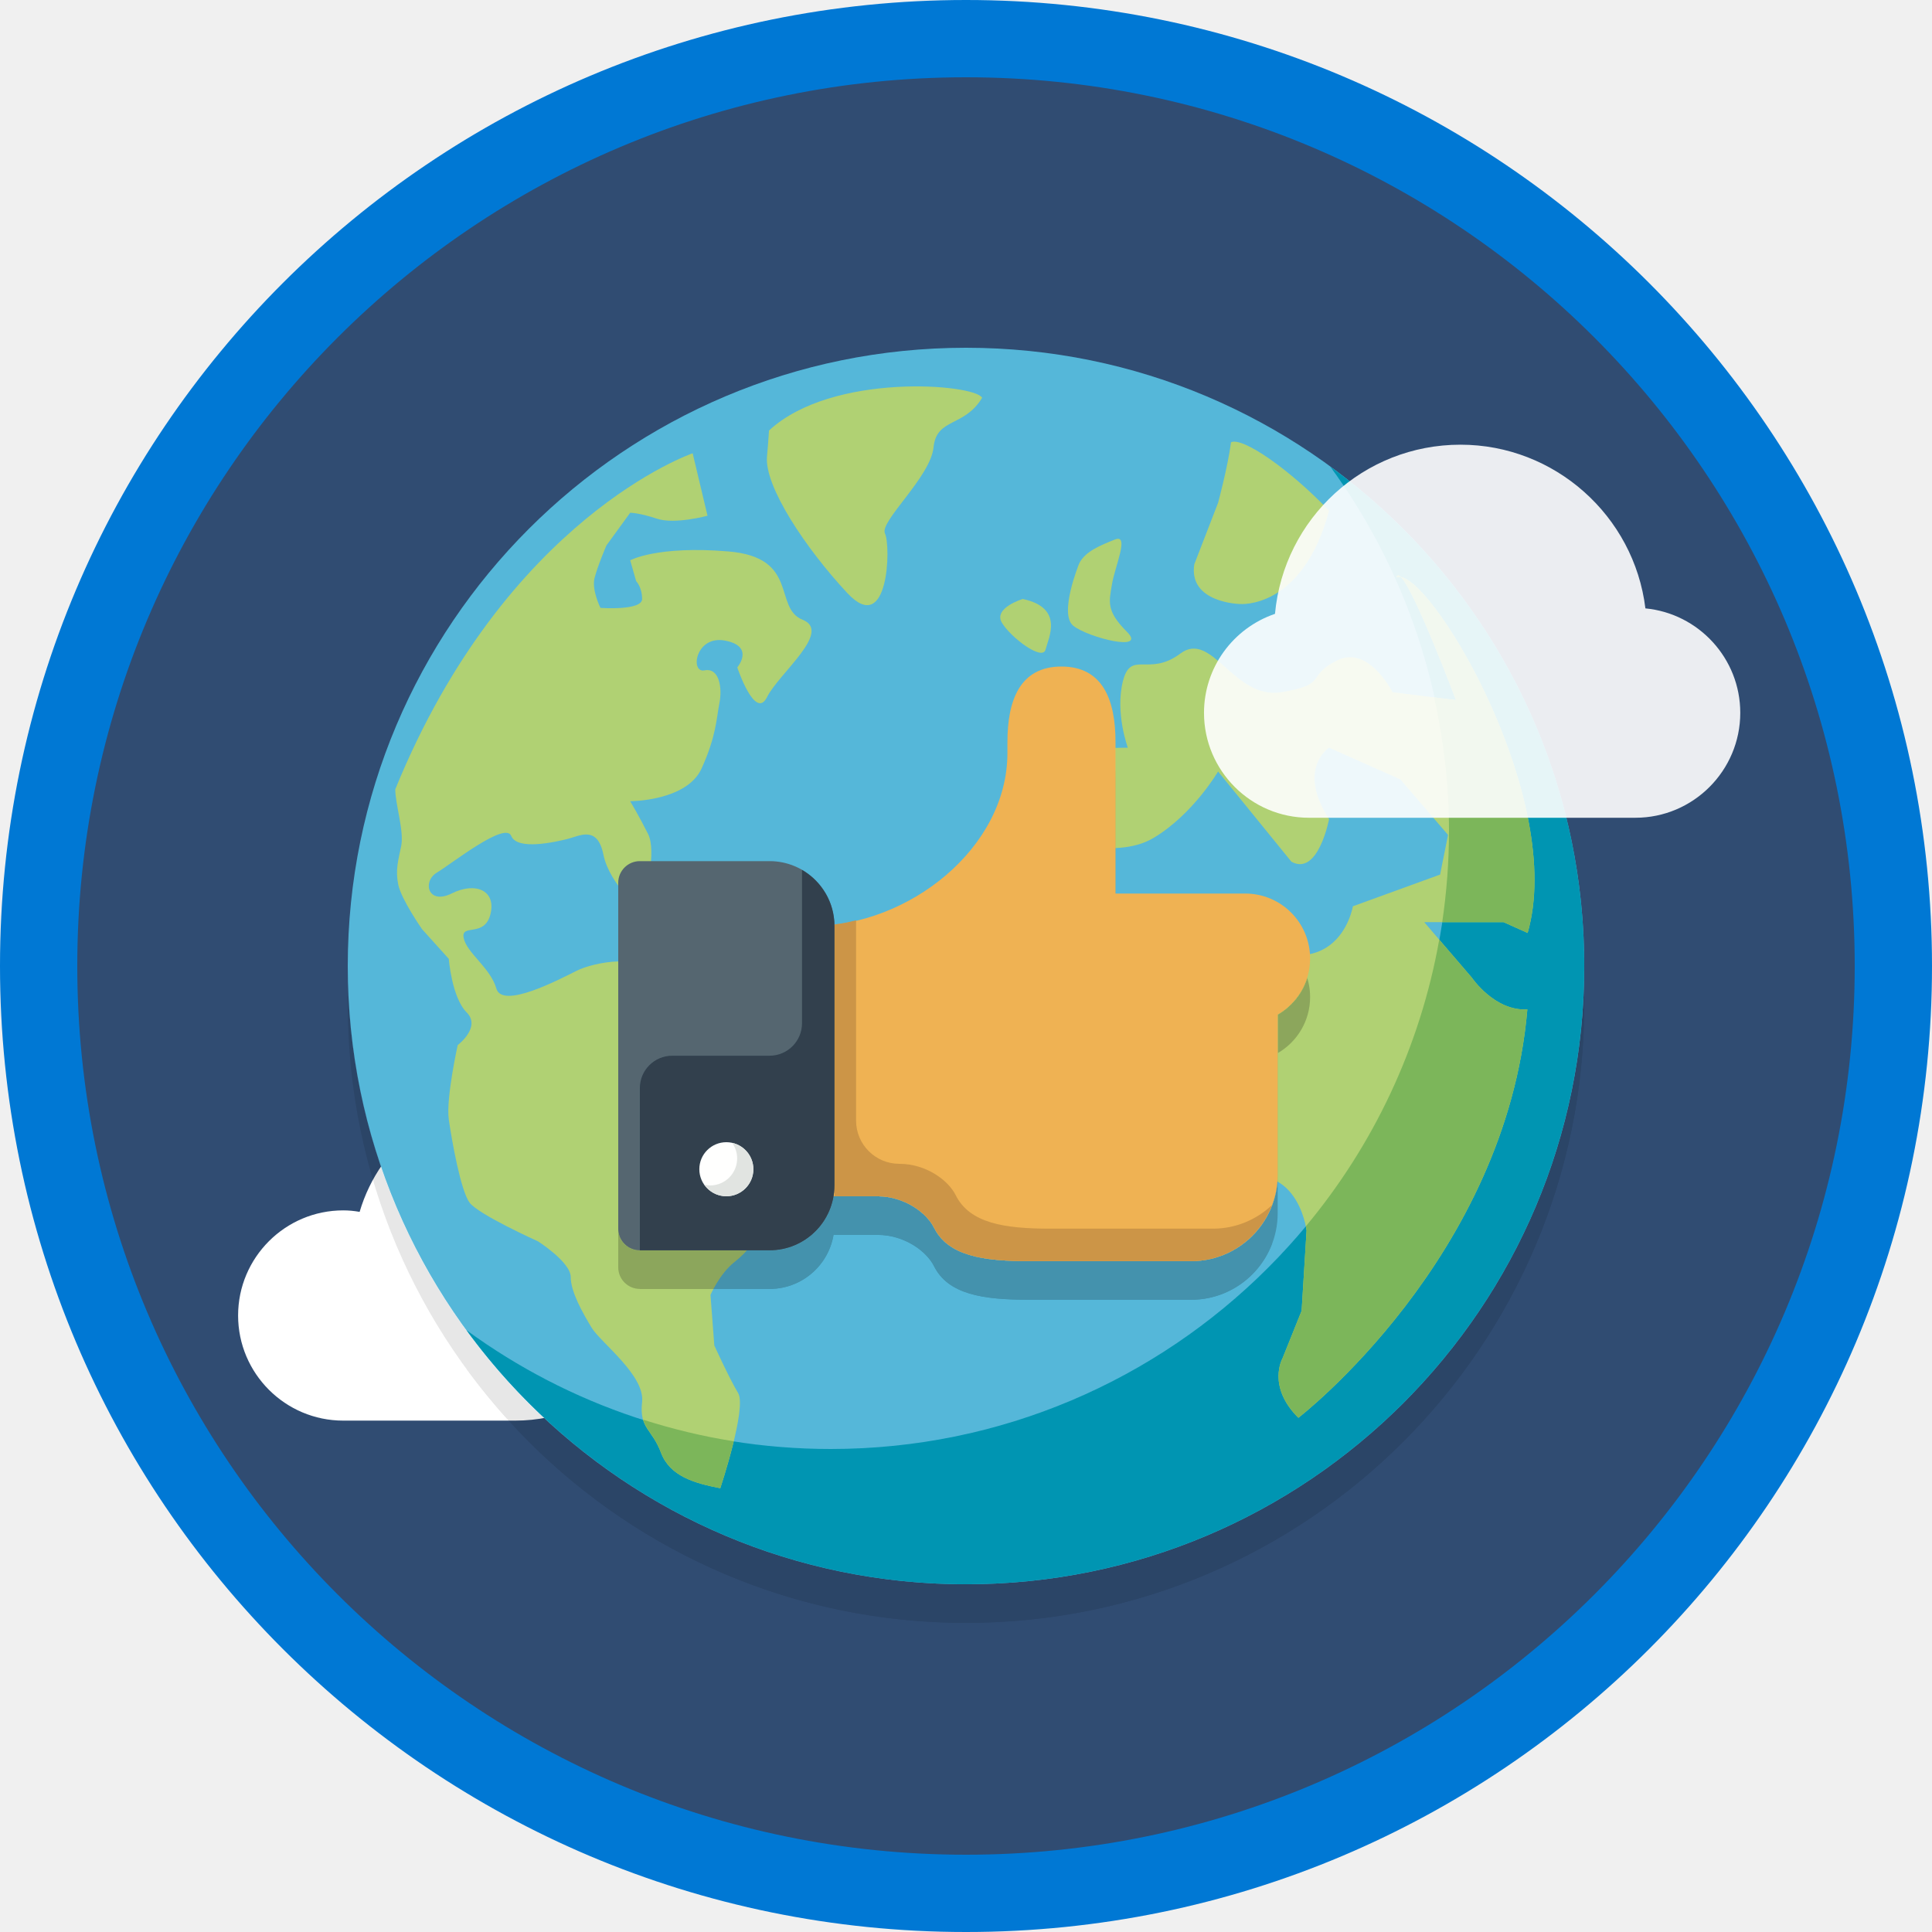
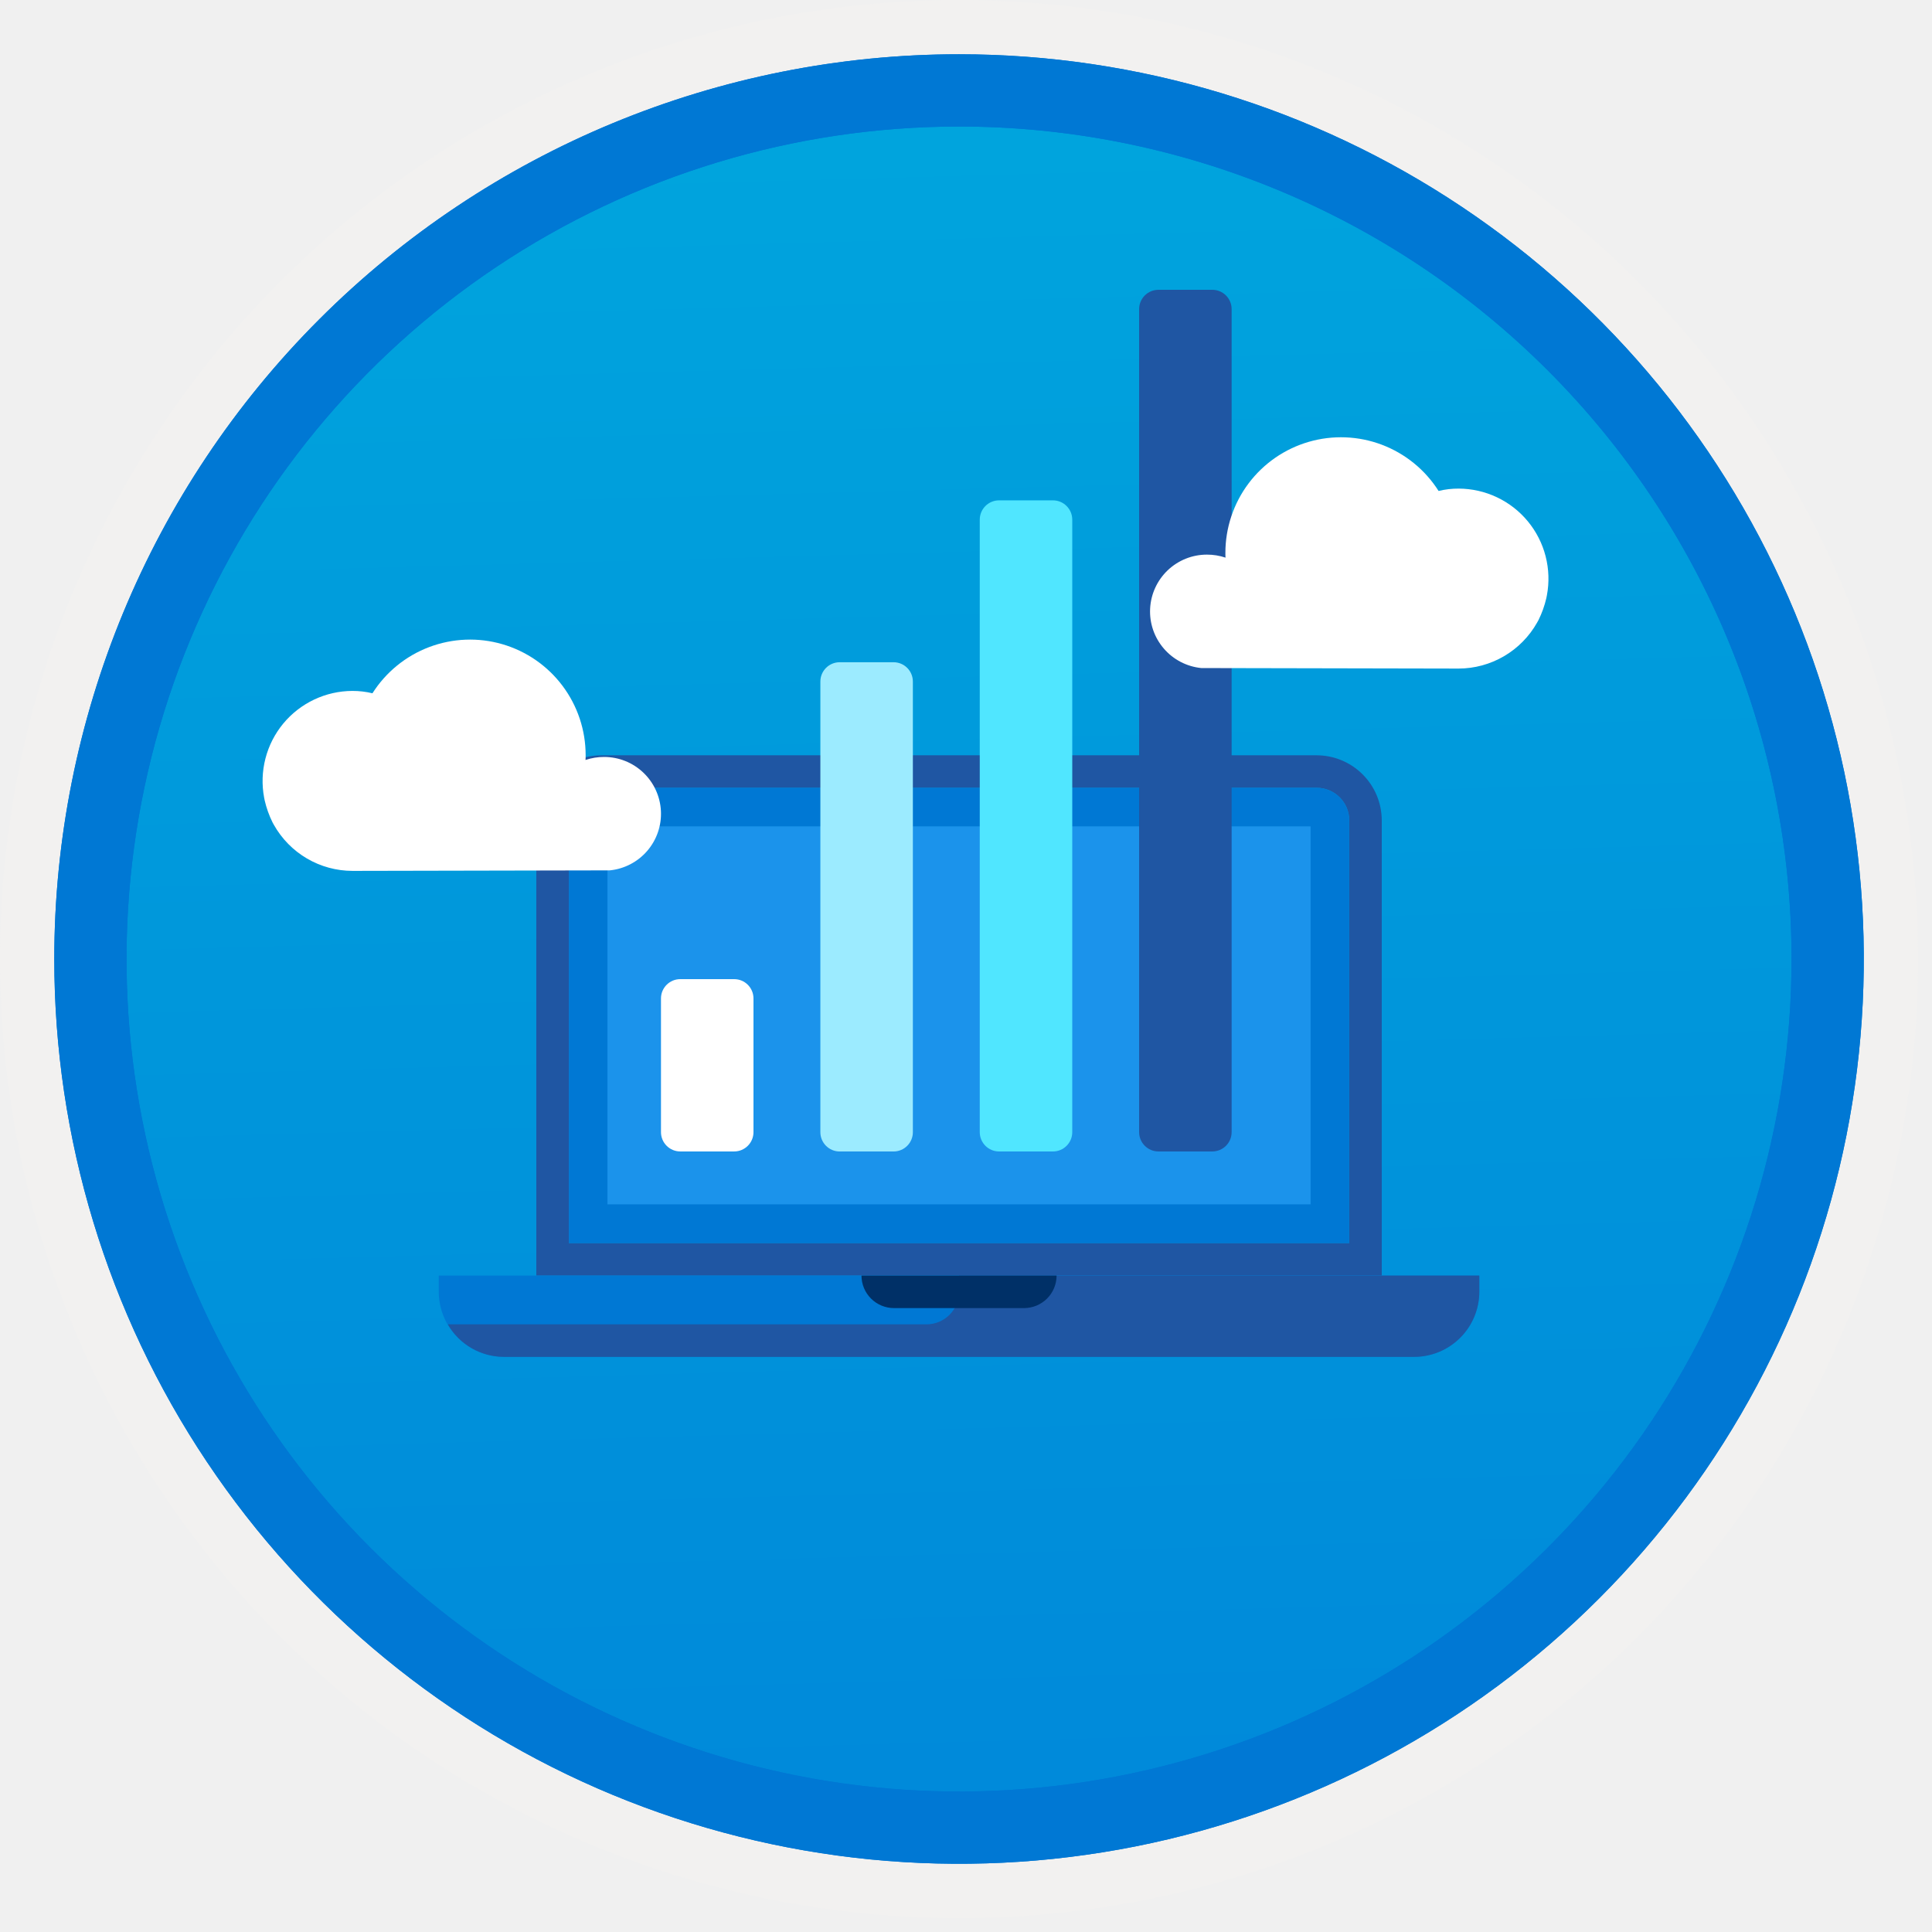
- <svg xmlns="http://www.w3.org/2000/svg" xmlns:xlink="http://www.w3.org/1999/xlink" width="100px" height="100px" viewBox="0 0 100 100" version="1.1">
+ <svg xmlns="http://www.w3.org/2000/svg" width="100" height="100" viewBox="0 0 100 100" fill="none">
+   <g clip-path="url(#clip0)">
+     <path d="M49.64 96.448C40.382 96.448 31.332 93.703 23.634 88.559C15.936 83.416 9.936 76.105 6.393 67.552C2.85 58.998 1.923 49.586 3.73 40.506C5.536 31.426 9.994 23.085 16.54 16.538C23.087 9.992 31.428 5.534 40.508 3.728C49.588 1.921 59 2.848 67.553 6.391C76.107 9.934 83.418 15.934 88.561 23.632C93.705 31.33 96.45 40.38 96.45 49.638C96.451 55.785 95.24 61.873 92.888 67.552C90.535 73.231 87.088 78.392 82.741 82.739C78.394 87.086 73.234 90.534 67.554 92.886C61.875 95.238 55.787 96.449 49.64 96.448V96.448Z" fill="url(#paint0_linear)" />
+     <path fill-rule="evenodd" clip-rule="evenodd" d="M95.54 49.64C95.54 58.718 92.848 67.593 87.805 75.141C82.761 82.689 75.592 88.572 67.205 92.046C58.818 95.52 49.589 96.429 40.685 94.658C31.782 92.887 23.603 88.515 17.184 82.096C10.765 75.677 6.393 67.498 4.622 58.595C2.851 49.691 3.76 40.462 7.234 32.075C10.708 23.688 16.591 16.519 24.139 11.476C31.688 6.432 40.562 3.74 49.64 3.74C55.668 3.74 61.636 4.927 67.205 7.234C72.774 9.541 77.834 12.921 82.096 17.184C86.359 21.446 89.739 26.506 92.046 32.075C94.353 37.644 95.54 43.612 95.54 49.64V49.64ZM49.64 3.62732e-07C59.458 3.62732e-07 69.055 2.911 77.219 8.366C85.382 13.82 91.744 21.573 95.501 30.644C99.258 39.714 100.242 49.695 98.326 59.324C96.411 68.954 91.683 77.799 84.741 84.741C77.799 91.683 68.954 96.411 59.324 98.326C49.695 100.242 39.714 99.258 30.644 95.501C21.573 91.744 13.82 85.382 8.366 77.219C2.911 69.055 3.62732e-07 59.458 3.62732e-07 49.64C-0.001 43.121 1.283 36.666 3.777 30.643C6.271 24.62 9.928 19.147 14.537 14.537C19.147 9.928 24.62 6.271 30.643 3.777C36.666 1.283 43.121 -0.001 49.64 3.62732e-07V3.62732e-07Z" fill="#F2F1F0" />
+     <path fill-rule="evenodd" clip-rule="evenodd" d="M92.73 49.639C92.73 58.161 90.202 66.492 85.468 73.578C80.733 80.664 74.003 86.187 66.129 89.449C58.256 92.71 49.592 93.563 41.233 91.901C32.874 90.238 25.197 86.134 19.17 80.108C13.144 74.082 9.04 66.404 7.378 58.045C5.715 49.686 6.568 41.023 9.83 33.149C13.091 25.275 18.614 18.545 25.7 13.811C32.786 9.076 41.117 6.549 49.64 6.549C55.298 6.548 60.902 7.663 66.13 9.828C71.358 11.993 76.108 15.167 80.11 19.169C84.111 23.17 87.285 27.92 89.45 33.148C91.616 38.377 92.73 43.98 92.73 49.639V49.639ZM49.64 2.809C58.902 2.809 67.956 5.555 75.657 10.701C83.358 15.847 89.36 23.16 92.905 31.718C96.449 40.275 97.377 49.691 95.57 58.775C93.763 67.859 89.303 76.203 82.753 82.752C76.204 89.302 67.86 93.762 58.776 95.569C49.691 97.376 40.276 96.448 31.718 92.904C23.161 89.359 15.848 83.357 10.702 75.656C5.556 67.955 2.81 58.901 2.81 49.639C2.811 37.219 7.745 25.308 16.527 16.526C25.309 7.744 37.22 2.81 49.64 2.809V2.809Z" fill="#0078D4" />
+     <path fill-rule="evenodd" clip-rule="evenodd" d="M92.73 49.639C92.73 58.161 90.202 66.492 85.468 73.578C80.733 80.664 74.003 86.187 66.129 89.449C58.256 92.71 49.592 93.563 41.233 91.901C32.874 90.238 25.197 86.134 19.17 80.108C13.144 74.082 9.04 66.404 7.378 58.045C5.715 49.686 6.568 41.022 9.83 33.149C13.091 25.275 18.614 18.545 25.7 13.811C32.786 9.076 41.117 6.549 49.64 6.549C55.298 6.548 60.902 7.663 66.13 9.828C71.358 11.993 76.108 15.167 80.11 19.169C84.111 23.17 87.285 27.92 89.45 33.148C91.616 38.376 92.73 43.98 92.73 49.639V49.639ZM49.64 2.809C58.902 2.809 67.956 5.555 75.657 10.701C83.358 15.847 89.36 23.16 92.905 31.718C96.449 40.275 97.377 49.691 95.57 58.775C93.763 67.859 89.303 76.203 82.753 82.752C76.204 89.302 67.86 93.762 58.776 95.569C49.691 97.376 40.276 96.448 31.718 92.904C23.161 89.359 15.848 83.357 10.702 75.656C5.556 67.955 2.81 58.901 2.81 49.639C2.811 37.219 7.745 25.308 16.527 16.526C25.309 7.744 37.22 2.81 49.64 2.809V2.809Z" fill="#0078D4" />
+     <path fill-rule="evenodd" clip-rule="evenodd" d="M31.125 39.094C30.233 39.096 29.379 39.452 28.748 40.083C28.117 40.713 27.762 41.568 27.759 42.46V66.023H71.52V42.46C71.517 41.568 71.162 40.713 70.531 40.083C69.9 39.452 69.046 39.096 68.154 39.094H31.125ZM68.154 40.777C68.6 40.777 69.028 40.955 69.343 41.27C69.659 41.586 69.836 42.014 69.837 42.46V64.34H29.442V42.46C29.443 42.014 29.62 41.586 29.936 41.27C30.251 40.955 30.679 40.777 31.125 40.777H68.154Z" fill="#1F56A3" />
+     <path fill-rule="evenodd" clip-rule="evenodd" d="M29.442 42.46C29.443 42.014 29.62 41.586 29.936 41.271C30.251 40.955 30.679 40.778 31.125 40.777H68.154C68.6 40.778 69.028 40.956 69.343 41.271C69.659 41.587 69.836 42.014 69.837 42.46V64.341H29.442V42.46Z" fill="#0078D4" />
+     <path d="M67.836 42.773H31.442V62.337H67.836V42.773Z" fill="#1B93EB" />
+     <path fill-rule="evenodd" clip-rule="evenodd" d="M22.71 66.023V66.865C22.713 67.757 23.068 68.612 23.699 69.242C24.329 69.873 25.184 70.229 26.076 70.231H73.203C74.095 70.229 74.95 69.873 75.581 69.242C76.211 68.612 76.567 67.757 76.569 66.865V66.023H22.71Z" fill="#0078D4" />
+     <path fill-rule="evenodd" clip-rule="evenodd" d="M47.956 68.548H23.18C23.473 69.057 23.895 69.481 24.403 69.776C24.911 70.071 25.488 70.228 26.076 70.231H73.203C74.094 70.229 74.949 69.873 75.58 69.242C76.211 68.612 76.566 67.757 76.569 66.865V66.023H49.639V66.865C49.639 67.086 49.596 67.305 49.511 67.509C49.426 67.713 49.303 67.899 49.146 68.055C48.99 68.212 48.804 68.336 48.6 68.42C48.396 68.505 48.177 68.548 47.956 68.548Z" fill="#1F56A3" />
+     <path fill-rule="evenodd" clip-rule="evenodd" d="M46.273 67.707H53.006C53.452 67.706 53.88 67.529 54.196 67.213C54.511 66.898 54.689 66.47 54.689 66.023H44.59C44.59 66.47 44.768 66.898 45.083 67.213C45.399 67.529 45.827 67.707 46.273 67.707V67.707Z" fill="#003067" />
+     <path d="M38 50.68H35.212C34.66 50.68 34.212 51.127 34.212 51.68V58.599C34.212 59.151 34.66 59.599 35.212 59.599H38C38.553 59.599 39 59.151 39 58.599V51.68C39 51.127 38.553 50.68 38 50.68Z" fill="white" />
+     <path d="M46.25 34.277H43.462C42.91 34.277 42.462 34.725 42.462 35.277V58.601C42.462 59.153 42.91 59.601 43.462 59.601H46.25C46.802 59.601 47.25 59.153 47.25 58.601V35.277C47.25 34.725 46.802 34.277 46.25 34.277Z" fill="#9CEBFF" />
+     <path d="M54.5 25.898H51.712C51.16 25.898 50.712 26.346 50.712 26.898V58.6C50.712 59.152 51.16 59.6 51.712 59.6H54.5C55.052 59.6 55.5 59.152 55.5 58.6V26.898C55.5 26.346 55.052 25.898 54.5 25.898Z" fill="#50E6FF" />
+     <path d="M62.749 15H59.961C59.409 15 58.961 15.448 58.961 16V58.599C58.961 59.151 59.409 59.599 59.961 59.599H62.749C63.302 59.599 63.749 59.151 63.749 58.599V16C63.749 15.448 63.302 15 62.749 15Z" fill="#1F56A3" />
+     <path d="M13.7 41.429C13.693 41.381 13.68 41.334 13.673 41.293C13.545 40.62 13.568 39.928 13.738 39.265C13.908 38.602 14.222 37.984 14.658 37.456C15.094 36.928 15.641 36.503 16.26 36.21C16.878 35.917 17.554 35.764 18.239 35.762C18.589 35.761 18.938 35.802 19.278 35.884C19.972 34.79 21.003 33.95 22.215 33.492C23.427 33.034 24.756 32.981 26 33.343C27.245 33.705 28.338 34.461 29.116 35.498C29.893 36.534 30.314 37.795 30.313 39.091C30.313 39.173 30.313 39.255 30.306 39.336C30.617 39.231 30.943 39.179 31.271 39.18C32.026 39.18 32.752 39.47 33.299 39.991C33.846 40.511 34.172 41.222 34.209 41.976C34.247 42.73 33.993 43.47 33.5 44.042C33.008 44.614 32.314 44.975 31.563 45.05L18.246 45.077C17.417 45.076 16.603 44.855 15.888 44.436C15.172 44.017 14.582 43.415 14.176 42.693C14.155 42.652 14.128 42.611 14.108 42.57C13.928 42.207 13.791 41.824 13.7 41.429V41.429Z" fill="white" />
+     <path d="M80.039 30.956C80.046 30.909 80.059 30.861 80.066 30.82C80.194 30.148 80.171 29.455 80.001 28.792C79.831 28.129 79.516 27.512 79.081 26.984C78.645 26.456 78.098 26.03 77.479 25.738C76.861 25.445 76.185 25.292 75.5 25.29C75.15 25.288 74.801 25.329 74.461 25.412C73.767 24.317 72.736 23.478 71.524 23.019C70.312 22.561 68.983 22.509 67.739 22.87C66.494 23.232 65.401 23.988 64.623 25.025C63.846 26.062 63.425 27.323 63.426 28.619C63.426 28.7 63.426 28.782 63.433 28.863C63.122 28.759 62.796 28.706 62.468 28.707C61.713 28.707 60.987 28.998 60.44 29.518C59.894 30.038 59.568 30.749 59.53 31.503C59.492 32.257 59.746 32.997 60.239 33.569C60.731 34.142 61.425 34.502 62.176 34.578L75.493 34.605C76.322 34.604 77.136 34.382 77.851 33.963C78.566 33.544 79.157 32.943 79.563 32.22C79.584 32.179 79.611 32.138 79.631 32.098C79.811 31.734 79.948 31.351 80.039 30.956V30.956Z" fill="white" />
+   </g>
  <defs>
-     <rect id="path-1" x="0" y="0" width="96" height="96" rx="48" />
-     <filter x="-6.2%" y="-6.2%" width="112.5%" height="112.5%" filterUnits="objectBoundingBox" id="filter-3">
-       <feOffset dx="0" dy="2" in="SourceAlpha" result="shadowOffsetOuter1" />
-       <feColorMatrix values="0 0 0 0 0   0 0 0 0 0   0 0 0 0 0  0 0 0 0.096 0" type="matrix" in="shadowOffsetOuter1" result="shadowMatrixOuter1" />
-       <feMerge>
-         <feMergeNode in="shadowMatrixOuter1" />
-         <feMergeNode in="SourceGraphic" />
-       </feMerge>
-     </filter>
-     <filter x="-11.1%" y="-12.9%" width="122.2%" height="125.8%" filterUnits="objectBoundingBox" id="filter-4">
-       <feOffset dx="0" dy="2" in="SourceAlpha" result="shadowOffsetOuter1" />
-       <feColorMatrix values="0 0 0 0 0   0 0 0 0 0   0 0 0 0 0  0 0 0 0.205 0" type="matrix" in="shadowOffsetOuter1" result="shadowMatrixOuter1" />
-       <feMerge>
-         <feMergeNode in="shadowMatrixOuter1" />
-         <feMergeNode in="SourceGraphic" />
-       </feMerge>
-     </filter>
+     <linearGradient id="paint0_linear" x1="47.87" y1="-15.155" x2="51.852" y2="130.613" gradientUnits="userSpaceOnUse">
+       <stop stop-color="#00ABDE" />
+       <stop offset="1" stop-color="#007ED8" />
+     </linearGradient>
+     <clipPath id="clip0">
+       <rect width="99.28" height="99.28" fill="white" />
+     </clipPath>
  </defs>
-   <g id="Badges" stroke="none" stroke-width="1" fill="none" fill-rule="evenodd">
-     <g id="Drive-adoption-of-Microsoft-cloud-services-to-enable-business-outcomes" transform="translate(-50, -860)">
-       <g id="Drive-adoption-of-Microsoft-cloud-services-to-enable-business-outcomes/service-adoption-framework-phase-3-broad-scale-enablement" transform="translate(50, 860)">
-         <g id="Mask" transform="translate(2, 2)">
-           <mask id="mask-2" fill="white">
-             <use xlink:href="#path-1" />
-           </mask>
-           <use id="BG" fill="#304C72" xlink:href="#path-1" />
-           <g id="Two-Clouds" mask="url(#mask-2)" fill="#FFFFFF" fill-rule="nonzero">
-             <g transform="translate(9.739089, 54)" id="Cloud">
-               <path d="M14.93,17.531 L6.026,17.531 C3.025,17.531 0.585,15.09 0.585,12.09 C0.585,9.09 3.025,6.649 6.026,6.649 C6.301,6.649 6.578,6.674 6.875,6.726 C7.927,3.162 11.173,0.713 14.93,0.713 C19.566,0.713 23.339,4.485 23.339,9.122 C23.339,13.759 19.566,17.531 14.93,17.531 Z" />
-             </g>
-           </g>
-           <g id="Earth" filter="url(#filter-3)" mask="url(#mask-2)">
-             <g transform="translate(16, 16)">
-               <path d="M64,32 C64,49.673 49.673,64 32,64 C14.327,64 0,49.673 0,32 C0,14.327 14.327,0 32,0 C49.673,0 64,14.327 64,32" id="Fill-200" fill="#55B7D9" />
-               <path d="M50.852,6.148 C54.715,11.436 57,17.95 57,25 C57,42.673 42.673,57 25,57 C17.95,57 11.436,54.715 6.148,50.852 C11.969,58.82 21.377,64 32,64 C49.673,64 64,49.673 64,32 C64,21.377 58.82,11.968 50.852,6.148" id="Fill-201" fill="#0095B2" />
-               <path d="M45.047,8.027 C45.047,8.027 45.545,6.195 45.718,4.892 C46.319,4.607 48.742,6.286 50.793,8.435 C49.408,13.568 46.175,13.263 46.175,13.263 C46.175,13.263 43.508,13.208 43.816,11.209 L45.047,8.027" id="Fill-202" fill="#B0D173" />
-               <path d="M37.862,11.158 C38.171,10.542 38.94,10.233 39.71,9.925 C40.479,9.617 39.71,11.31 39.557,12.233 C39.402,13.158 39.248,13.619 40.326,14.698 C41.403,15.775 38.325,15.006 37.554,14.39 C36.785,13.775 37.862,11.158 37.862,11.158" id="Fill-203" fill="#B0D173" />
-               <path d="M23.921,41.176 C23.767,41.943 22.316,43.791 21.701,45.021 C21.085,46.252 20.776,46.714 20.007,47.33 C19.237,47.945 18.775,49.024 18.775,49.024 L18.973,51.641 C18.973,51.641 19.742,53.333 20.205,54.104 C20.667,54.873 19.281,59.029 19.281,59.029 C17.947,58.773 16.672,58.415 16.209,57.182 C15.748,55.95 15.081,55.95 15.235,54.565 C15.389,53.181 13.08,51.485 12.619,50.716 C12.157,49.947 11.541,48.868 11.541,48.101 C11.541,47.33 9.847,46.252 9.847,46.252 C9.847,46.252 6.769,44.867 6.308,44.251 C5.845,43.635 5.384,41.02 5.229,39.943 C5.076,38.864 5.691,36.093 5.691,36.093 C5.691,36.093 6.922,35.169 6.153,34.4 C5.384,33.63 5.229,31.63 5.229,31.63 L3.844,30.092 C3.844,30.092 2.767,28.55 2.612,27.782 C2.459,27.014 2.612,26.549 2.767,25.78 C2.92,25.011 2.459,23.626 2.459,22.855 C8.206,8.755 17.852,5.462 17.852,5.462 L18.621,8.694 C18.621,8.694 16.928,9.156 16.004,8.848 C15.081,8.54 14.619,8.54 14.619,8.54 L13.388,10.233 C13.388,10.233 12.926,11.31 12.772,11.927 C12.619,12.543 13.08,13.465 13.08,13.465 C13.08,13.465 15.235,13.619 15.235,13.003 C15.235,12.388 14.927,12.08 14.927,12.08 L14.619,11.002 C14.619,11.002 16.004,10.233 19.7,10.542 C23.394,10.848 22.008,13.465 23.547,14.081 C25.086,14.698 22.316,16.851 21.701,18.083 C21.085,19.315 20.161,16.545 20.161,16.545 C20.161,16.545 21.085,15.466 19.544,15.16 C18.005,14.851 17.698,16.851 18.468,16.698 C19.237,16.545 19.392,17.621 19.237,18.393 C19.083,19.161 19.083,20.084 18.313,21.778 C17.544,23.471 14.619,23.471 14.619,23.471 C14.619,23.471 15.081,24.242 15.543,25.164 C16.004,26.088 15.389,28.243 15.389,28.859 C15.389,29.475 13.542,27.782 13.234,26.242 C12.926,24.702 12.002,25.268 11.387,25.421 C10.771,25.576 8.77,26.036 8.462,25.268 C8.154,24.498 5.384,26.703 4.613,27.165 C3.844,27.627 4.152,28.859 5.384,28.243 C6.615,27.627 7.692,28.09 7.385,29.32 C7.077,30.551 5.845,29.782 6,30.551 C6.153,31.32 7.385,32.092 7.692,33.169 C8,34.246 10.925,32.708 11.849,32.246 C12.772,31.783 15.389,31.32 15.696,32.553 C16.004,33.783 19.456,34.862 20.535,35.169 C21.613,35.479 23.767,35.631 24.998,36.863 C26.23,38.094 24.076,40.402 23.921,41.176" id="Fill-204" fill="#B0D173" />
-               <path d="M19.281,59.029 C19.281,59.029 19.68,57.83 19.978,56.601 C18.371,56.347 16.808,55.967 15.29,55.483 C15.459,56.049 15.883,56.31 16.209,57.182 C16.672,58.415 17.947,58.773 19.281,59.029" id="Fill-205" fill="#7CB65A" />
-               <path d="M30.32,5.153 C30.167,6.695 27.499,9.002 27.807,9.617 C28.114,10.233 28.011,15.006 25.856,12.696 C23.701,10.386 21.546,7.154 21.701,5.615 C21.732,5.307 21.767,4.82 21.804,4.284 C25.07,1.252 32.445,1.872 32.835,2.588 C31.91,4.128 30.475,3.615 30.32,5.153" id="Fill-206" fill="#B0D173" />
-               <path d="M33.86,14.235 C33.399,13.465 34.938,13.003 34.938,13.003 C37.093,13.465 36.272,15.006 36.118,15.62 C35.964,16.236 34.323,15.006 33.86,14.235" id="Fill-207" fill="#B0D173" />
-               <path d="M58.182,32.604 C58.182,32.604 59.366,34.352 61.056,34.246 C59.945,47.118 49.203,55.385 49.203,55.385 C47.56,53.746 48.382,52.309 48.382,52.309 L49.372,49.845 L49.628,45.69 C49.628,45.69 49.1,41.379 44.994,43.431 C40.582,44.56 42.43,45.087 37.967,45.398 C33.502,45.702 35.194,36.71 35.194,36.71 C34.938,33.015 35.604,33.94 35.604,31.065 C35.604,28.192 45.047,29.834 45.047,29.834 C51.204,33.94 52.025,28.909 52.025,28.909 L56.539,27.268 L56.95,25.215 L54.487,22.344 L50.793,20.7 C50.793,20.7 49.1,21.778 50.793,24.396 C50.793,24.396 50.229,27.371 48.843,26.601 L45.047,21.932 C45.047,21.932 43.764,24.139 41.711,25.369 C39.66,26.601 36.169,25.317 36.169,25.317 C36.169,25.317 35.042,21.83 37.197,20.751 L40.377,20.7 C40.377,20.7 39.71,18.904 40.121,17.263 C40.531,15.62 41.455,17.059 43.096,15.827 C44.739,14.595 45.867,18.237 48.33,17.828 C50.793,17.417 49.561,17.007 51.204,16.185 C52.845,15.364 54.076,17.828 54.076,17.828 L57.361,18.237 C57.361,18.237 55.256,12.621 54.511,11.866 L54.282,11.876 C54.321,11.745 54.401,11.755 54.511,11.866 C56.421,12.221 63.016,23.521 61.07,30.289 C60.39,29.986 59.825,29.731 59.825,29.731 L55.719,29.731 L58.182,32.604" id="Fill-208" fill="#B0D173" />
-               <path d="M58.182,32.603 L56.495,30.637 C55.503,36.216 53.072,41.296 49.59,45.474 C49.617,45.606 49.628,45.69 49.628,45.69 L49.372,49.845 L48.382,52.309 C48.382,52.309 47.56,53.746 49.203,55.385 C49.203,55.385 59.945,47.118 61.056,34.246 C59.366,34.352 58.182,32.603 58.182,32.603" id="Fill-209" fill="#7CB65A" />
-               <path d="M54.282,11.876 L54.511,11.866 C54.401,11.755 54.321,11.745 54.282,11.876" id="Fill-210" fill="#7CB65A" />
-               <path d="M57,25 C57,26.608 56.878,28.187 56.649,29.731 L59.825,29.731 C59.825,29.731 60.39,29.986 61.07,30.289 C63.016,23.521 56.421,12.221 54.511,11.866 C55.256,12.621 57.361,18.237 57.361,18.237 L56.23,18.096 C56.721,20.322 57,22.627 57,25" id="Fill-211" fill="#7CB65A" />
-             </g>
-           </g>
-           <g id="Group-16" filter="url(#filter-4)" mask="url(#mask-2)">
-             <g transform="translate(30, 32.5)">
-               <path d="M35.811,15.108 C35.811,13.253 34.308,11.75 32.453,11.75 L25.739,11.75 L25.739,3.917 C25.739,1.758 25.1,0 22.941,0 C20.782,0 20.144,1.758 20.144,3.917 L20.144,4.476 C20.144,9.413 15.008,13.429 10.072,13.429 L8.953,13.429 L8.953,27.418 L13.429,27.418 C14.797,27.418 15.953,28.252 16.345,29.037 C17.075,30.497 18.867,30.775 21.263,30.775 L29.656,30.775 C32.124,30.775 34.132,28.767 34.132,26.298 L34.132,18.012 C35.135,17.431 35.811,16.35 35.811,15.108" id="Fill-89" fill="#EFB252" />
-               <path d="M7.834,30.215 L1.119,30.215 C0.501,30.215 0,29.714 0,29.096 L0,11.191 C0,10.573 0.501,10.072 1.119,10.072 L7.834,10.072 C9.685,10.072 11.191,11.577 11.191,13.429 L11.191,26.858 C11.191,28.71 9.685,30.215 7.834,30.215" id="Fill-90" fill="#546670" />
-               <path d="M30.775,29.096 L22.382,29.096 C19.986,29.096 18.194,28.819 17.464,27.358 C17.072,26.573 15.916,25.739 14.548,25.739 C13.312,25.739 12.31,24.737 12.31,23.501 L12.31,13.135 C11.945,13.229 11.572,13.303 11.191,13.351 L11.191,27.418 L13.429,27.418 C14.797,27.418 15.953,28.252 16.345,29.037 C17.075,30.497 18.867,30.775 21.263,30.775 L29.656,30.775 C31.569,30.775 33.202,29.565 33.841,27.872 C33.039,28.629 31.962,29.096 30.775,29.096" id="Fill-91" fill="#CC9547" />
-               <path d="M9.512,10.526 L9.512,18.465 C9.512,19.392 8.761,20.144 7.834,20.144 L2.798,20.144 C1.871,20.144 1.119,20.895 1.119,21.822 L1.119,30.215 L7.834,30.215 C9.688,30.215 11.191,28.712 11.191,26.858 L11.191,13.429 C11.191,12.19 10.514,11.107 9.512,10.526" id="Fill-92" fill="#30404D" />
-               <path d="M6.994,26.019 C6.994,26.791 6.368,27.418 5.595,27.418 C4.823,27.418 4.197,26.791 4.197,26.019 C4.197,25.246 4.823,24.62 5.595,24.62 C6.368,24.62 6.994,25.246 6.994,26.019" id="Fill-93" fill="#FFFFFE" />
-               <path d="M5.898,24.655 C6.059,24.882 6.155,25.159 6.155,25.459 C6.155,26.232 5.529,26.858 4.756,26.858 C4.652,26.858 4.551,26.845 4.454,26.823 C4.707,27.182 5.123,27.418 5.595,27.418 C6.368,27.418 6.994,26.791 6.994,26.019 C6.994,25.35 6.525,24.793 5.898,24.655" id="Fill-94" fill="#E1E4E1" />
-             </g>
-           </g>
-           <path d="M82.646,40.327 L65.75,40.327 C62.756,40.327 60.319,37.89 60.319,34.896 C60.319,32.566 61.809,30.519 63.993,29.773 C64.449,24.83 68.586,21.017 73.594,21.017 C78.476,21.017 82.579,24.697 83.166,29.49 C85.917,29.753 88.076,32.077 88.076,34.896 C88.076,37.89 85.64,40.327 82.646,40.327 Z" id="Cloud" fill="#FFFFFF" fill-rule="nonzero" opacity="0.9" mask="url(#mask-2)" />
-         </g>
-         <g id="Azure-Border" stroke="#0078D4" stroke-width="4">
-           <rect x="2" y="2" width="96" height="96" rx="48" />
-         </g>
-       </g>
-     </g>
-   </g>
</svg>
